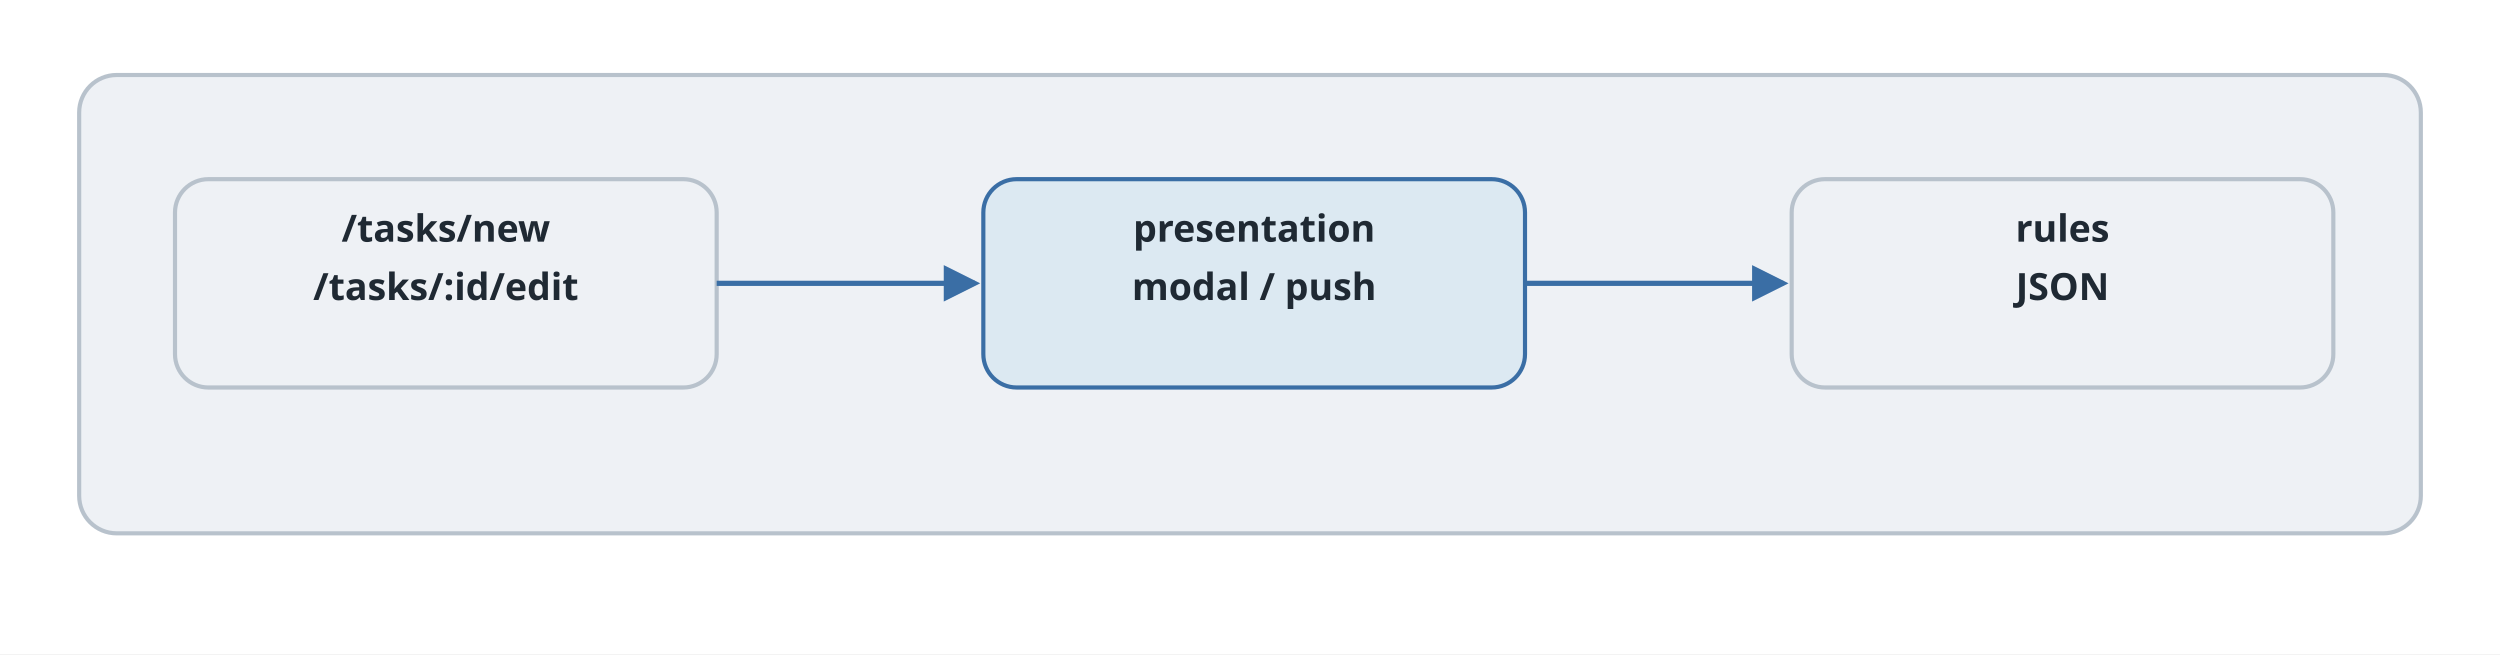
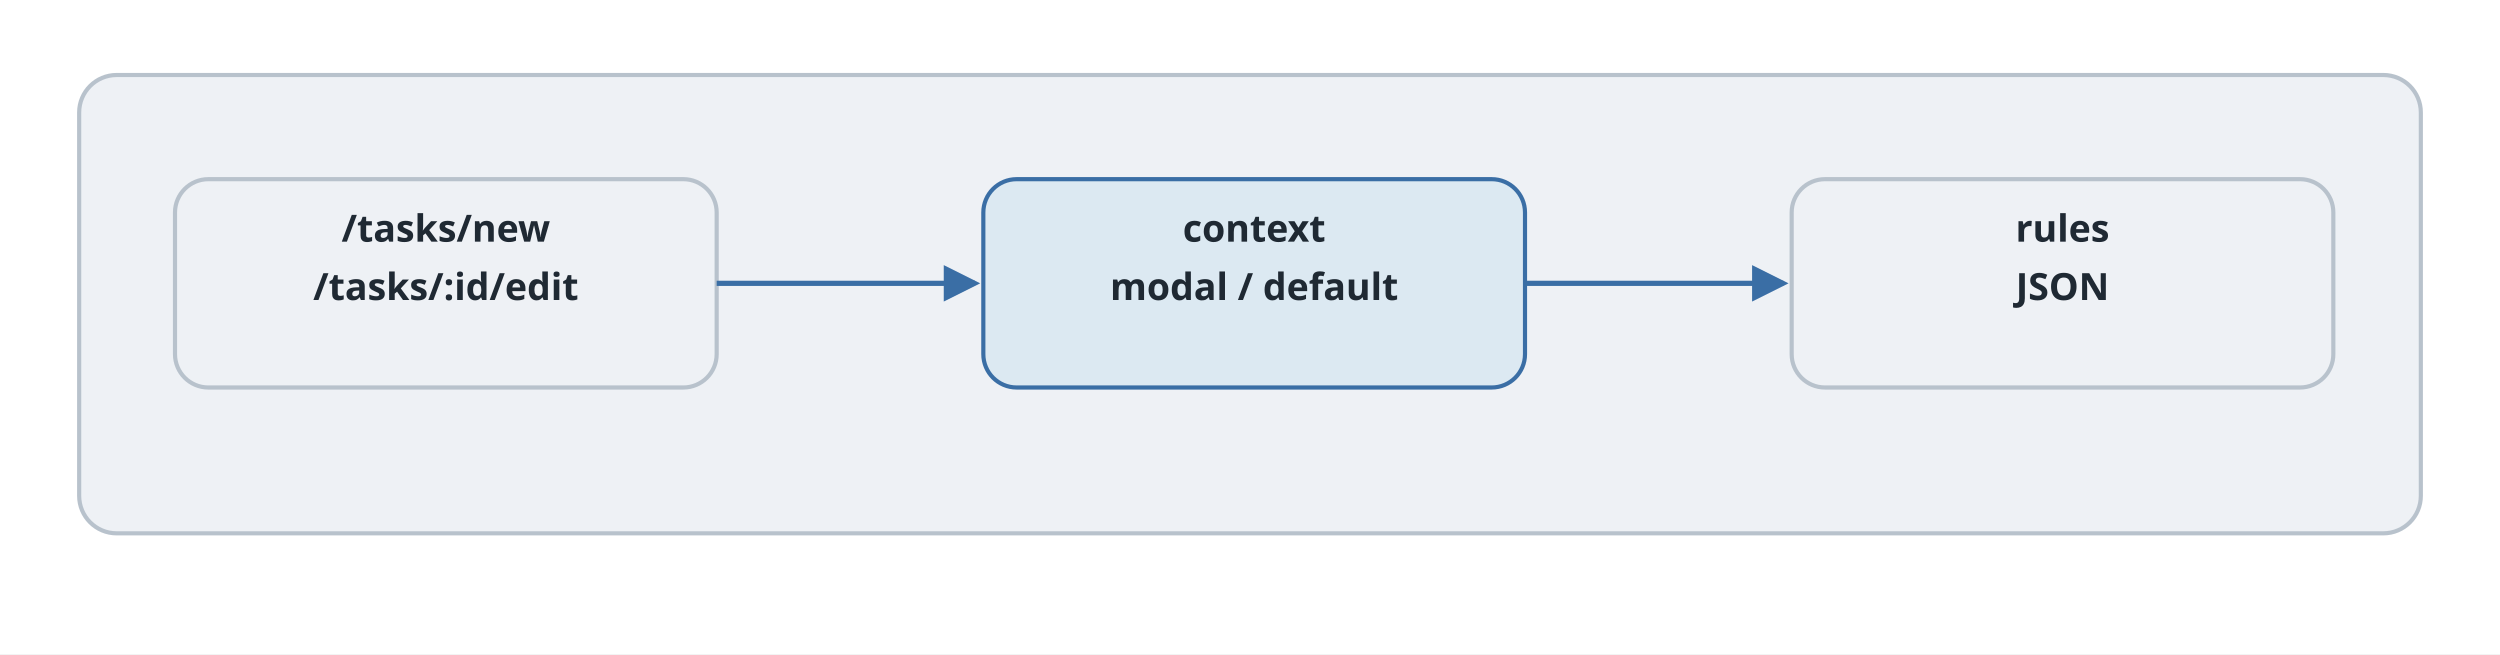
<svg xmlns="http://www.w3.org/2000/svg" viewBox="0 46 1200 314" role="img" aria-label="URL パターンとネイティブの提示方法を rules が対応づける図。">
  <defs>
    <marker id="arrow" markerWidth="7" markerHeight="7" refX="6" refY="3.5" orient="auto">
      <path d="M0,0 L7,3.5 L0,7 z" fill="#3a6ea5" />
    </marker>
  </defs>
  <rect width="1200" height="360" fill="#ffffff" />
  <style>
    .title { font: 700 28px sans-serif; fill: #1f2933; }
    .small { font: 600 15px sans-serif; fill: #52606d; }
    .tiny { font: 500 13px sans-serif; fill: #52606d; }
  </style>
  <rect x="38" y="82" width="1124" height="220" rx="18" fill="#eef1f5" stroke="#b8c2cc" stroke-width="2" />
  <rect x="84" y="132" width="260" height="100" rx="16" fill="#eef1f5" stroke="#b8c2cc" stroke-width="2" />
  <rect x="472" y="132" width="260" height="100" rx="16" fill="#dce9f2" stroke="#3a6ea5" stroke-width="2" />
  <rect x="860" y="132" width="260" height="100" rx="16" fill="#eef1f5" stroke="#b8c2cc" stroke-width="2" />
  <text x="214" y="162" text-anchor="middle" style="font: 700 18px sans-serif; fill: #1f2933;">
    <tspan x="214" dy="0">/tasks/new</tspan>
  </text>
  <text x="214" y="190" text-anchor="middle" style="font: 700 18px sans-serif; fill: #1f2933;">
    <tspan x="214" dy="0">/tasks/:id/edit</tspan>
  </text>
  <text x="602" y="162" text-anchor="middle" style="font: 700 18px sans-serif; fill: #1f2933;">
-     <tspan x="602" dy="0">presentation</tspan>
+     <tspan x="602" dy="0">context</tspan>
  </text>
  <text x="602" y="190" text-anchor="middle" style="font: 700 18px sans-serif; fill: #1f2933;">
-     <tspan x="602" dy="0">modal / push</tspan>
+     <tspan x="602" dy="0">modal / default</tspan>
  </text>
  <text x="990" y="162" text-anchor="middle" style="font: 700 18px sans-serif; fill: #1f2933;">
    <tspan x="990" dy="0">rules</tspan>
  </text>
  <text x="990" y="190" text-anchor="middle" style="font: 700 18px sans-serif; fill: #1f2933;">
    <tspan x="990" dy="0">JSON</tspan>
  </text>
  <line x1="344" y1="182" x2="468" y2="182" stroke="#3a6ea5" stroke-width="2.5" fill="none" marker-end="url(#arrow)" />
  <line x1="732" y1="182" x2="856" y2="182" stroke="#3a6ea5" stroke-width="2.5" fill="none" marker-end="url(#arrow)" />
</svg>
